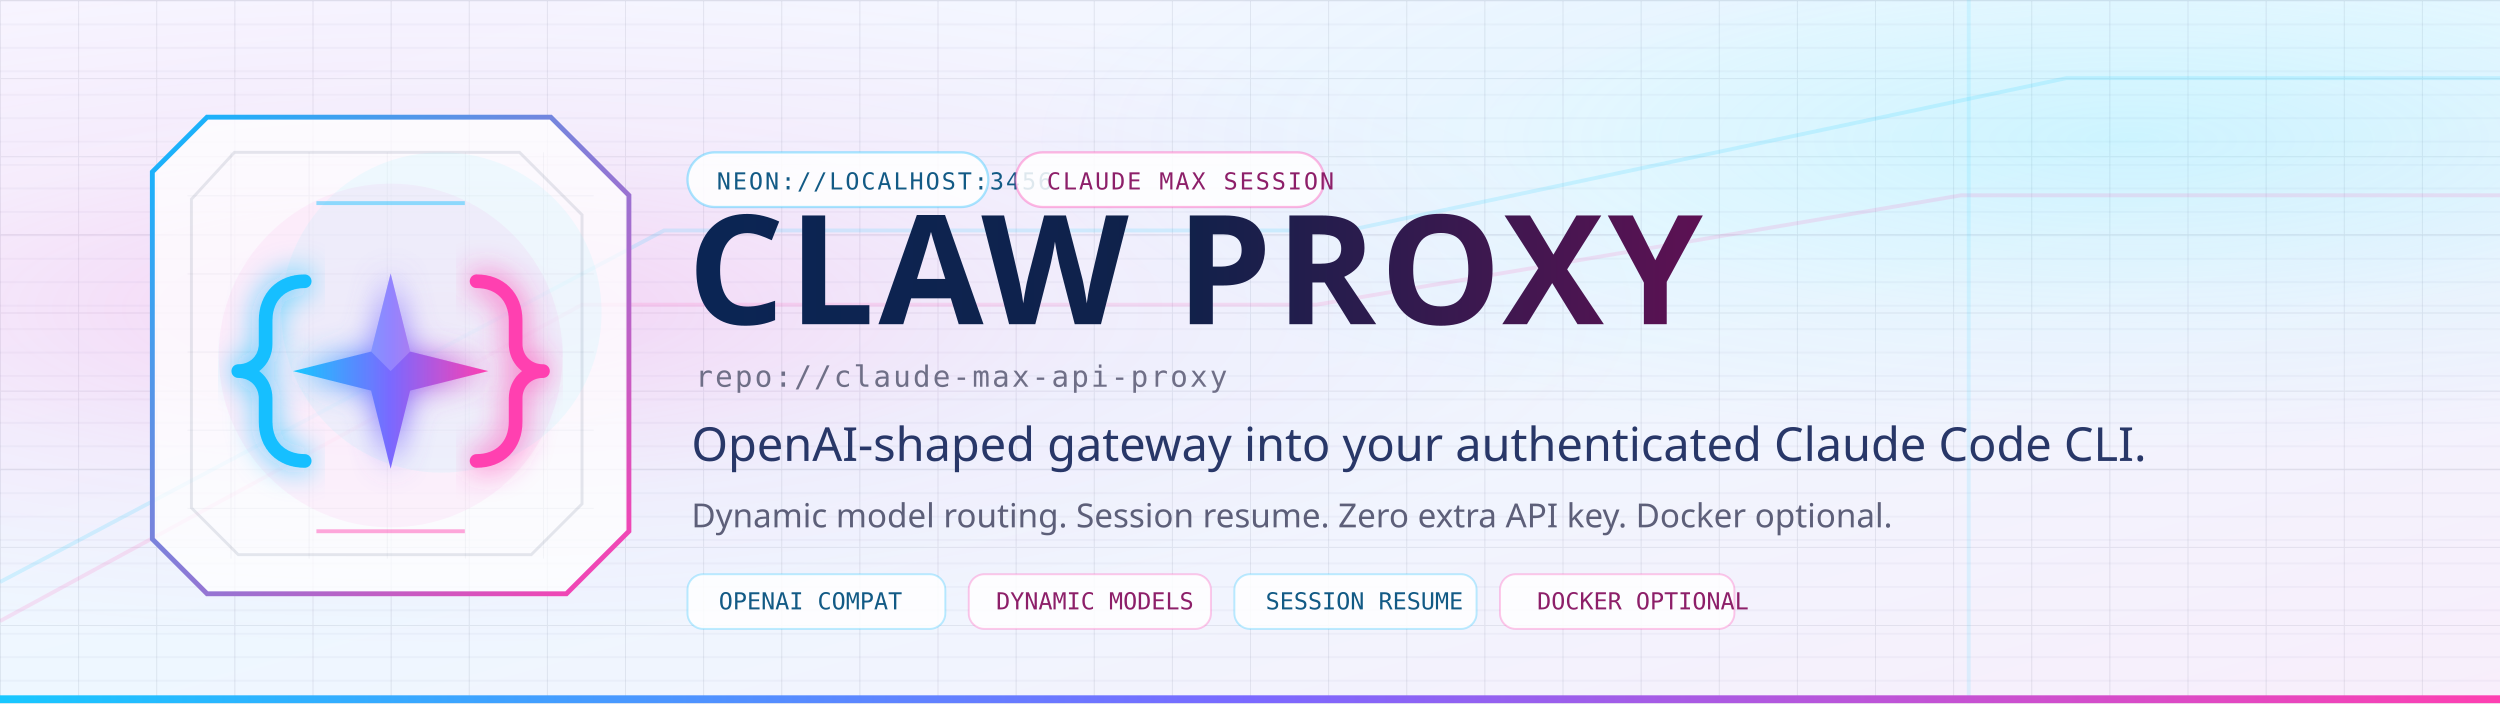
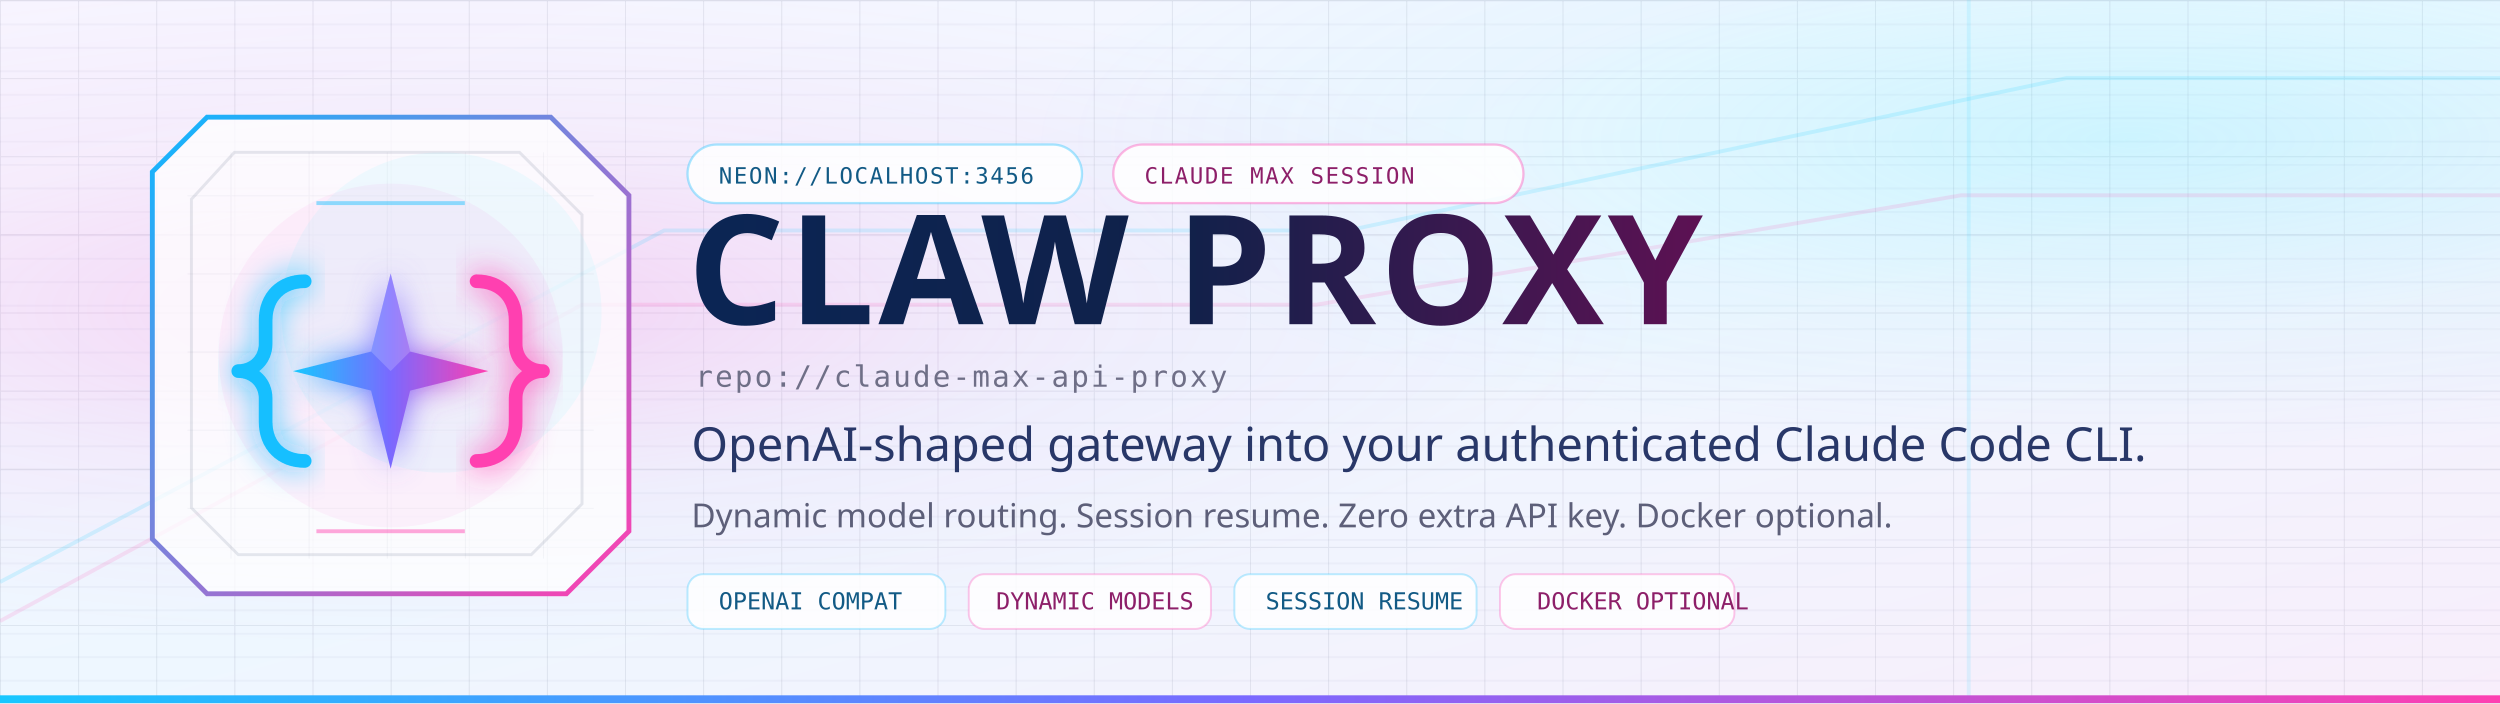
<svg xmlns="http://www.w3.org/2000/svg" width="1280" height="360" viewBox="0 0 1280 360" role="img" aria-label="Claw Proxy banner">
  <defs>
    <linearGradient id="bg" x1="0%" y1="0%" x2="100%" y2="100%">
      <stop offset="0%" stop-color="#f7f5ff" />
      <stop offset="50%" stop-color="#eef7ff" />
      <stop offset="100%" stop-color="#f8eefb" />
    </linearGradient>
    <radialGradient id="pinkGlow" cx="18%" cy="44%" r="48%">
      <stop offset="0%" stop-color="#ff4acb" stop-opacity="0.20" />
      <stop offset="55%" stop-color="#ff4acb" stop-opacity="0.05" />
      <stop offset="100%" stop-color="#ff4acb" stop-opacity="0" />
    </radialGradient>
    <radialGradient id="cyanGlow" cx="85%" cy="20%" r="44%">
      <stop offset="0%" stop-color="#35e9ff" stop-opacity="0.18" />
      <stop offset="58%" stop-color="#35e9ff" stop-opacity="0.05" />
      <stop offset="100%" stop-color="#35e9ff" stop-opacity="0" />
    </radialGradient>
    <linearGradient id="frame" x1="0%" y1="0%" x2="100%" y2="100%">
      <stop offset="0%" stop-color="#0fb8ff" />
      <stop offset="100%" stop-color="#ff3fb0" />
    </linearGradient>
    <linearGradient id="title" x1="0%" y1="0%" x2="100%" y2="0%">
      <stop offset="0%" stop-color="#0b2554" />
      <stop offset="48%" stop-color="#10214a" />
      <stop offset="100%" stop-color="#5d1153" />
    </linearGradient>
    <linearGradient id="accent" x1="0%" y1="0%" x2="100%" y2="0%">
      <stop offset="0%" stop-color="#17c8ff" />
      <stop offset="50%" stop-color="#7a69ff" />
      <stop offset="100%" stop-color="#ff3fb0" />
    </linearGradient>
    <pattern id="grid" x="0" y="0" width="40" height="40" patternUnits="userSpaceOnUse">
      <path d="M 40 0 L 0 0 0 40" fill="none" stroke="#10214a" stroke-opacity="0.08" stroke-width="1" />
    </pattern>
    <pattern id="scan" x="0" y="0" width="12" height="12" patternUnits="userSpaceOnUse">
      <rect x="0" y="0" width="12" height="1" fill="#10214a" fill-opacity="0.03" />
    </pattern>
    <filter id="softGlow" x="-30%" y="-30%" width="160%" height="160%">
      <feGaussianBlur stdDeviation="8" result="blur" />
      <feMerge>
        <feMergeNode in="blur" />
        <feMergeNode in="SourceGraphic" />
      </feMerge>
    </filter>
  </defs>
  <rect width="1280" height="360" fill="url(#bg)" />
  <rect width="1280" height="360" fill="url(#grid)" />
  <rect width="1280" height="360" fill="url(#scan)" />
  <rect width="1280" height="360" fill="url(#pinkGlow)" />
  <rect width="1280" height="360" fill="url(#cyanGlow)" />
  <path d="M0 298 L340 118 L690 118 L1058 40 L1280 40" stroke="#1ac8ff" stroke-opacity="0.16" stroke-width="2" fill="none" />
  <path d="M0 318 L298 156 L674 156 L1004 100 L1280 100" stroke="#ff3fb0" stroke-opacity="0.13" stroke-width="2" fill="none" />
  <path d="M1008 0 L1008 360" stroke="#1ac8ff" stroke-opacity="0.12" stroke-width="2" />
  <g transform="translate(78 60)">
    <path d="M28 0 H204 L244 40 V212 L212 244 H28 L0 216 V28 Z" fill="#ffffff" fill-opacity="0.74" stroke="url(#frame)" stroke-width="2.5" />
    <path d="M42 18 H188 L220 50 V198 L194 224 H44 L20 200 V42 Z" fill="none" stroke="#10214a" stroke-opacity="0.10" stroke-width="1.5" />
    <rect x="18" y="18" width="208" height="208" fill="url(#grid)" opacity="0.45" />
    <circle cx="122" cy="122" r="88" fill="#ff4acb" fill-opacity="0.06" />
    <circle cx="148" cy="100" r="82" fill="#35e9ff" fill-opacity="0.07" />
    <path d="M78 84              C66 84 58 92 58 104              L58 116              C58 124 52 130 44 130              C52 130 58 136 58 144              L58 156              C58 168 66 176 78 176" fill="none" stroke="#14bfff" stroke-width="7" stroke-linecap="round" stroke-linejoin="round" filter="url(#softGlow)" />
    <path d="M166 84              C178 84 186 92 186 104              L186 116              C186 124 192 130 200 130              C192 130 186 136 186 144              L186 156              C186 168 178 176 166 176" fill="none" stroke="#ff3fb0" stroke-width="7" stroke-linecap="round" stroke-linejoin="round" filter="url(#softGlow)" />
    <g transform="translate(122 130)" filter="url(#softGlow)">
      <path d="M0,-50 L10,-10 L50,0 L10,10 L0,50 L-10,10 L-50,0 L-10,-10 Z" fill="url(#accent)" />
      <path d="M0,-50 L10,-10 L0,0 L-10,-10 Z" fill="#ffffff" fill-opacity="0.18" />
    </g>
    <path d="M84 44 L160 44" stroke="#14bfff" stroke-opacity="0.45" stroke-width="2" />
    <path d="M84 212 L160 212" stroke="#ff3fb0" stroke-opacity="0.45" stroke-width="2" />
  </g>
  <g transform="translate(352 0)">
-     <g transform="translate(0 78)">
-       <rect x="0" y="0" width="154" height="28" rx="14" fill="#ffffff" fill-opacity="0.86" stroke="#14bfff" stroke-opacity="0.36" stroke-width="1.2" />
-       <text x="15" y="19" font-family="ui-monospace, Menlo, Monaco, monospace" font-size="12" fill="#125a85" letter-spacing="1">NEON://LOCALHOST:3456</text>
+     <g transform="translate(0 74)">
+       <rect x="0" y="0" width="202" height="30" rx="15" fill="#ffffff" fill-opacity="0.86" stroke="#14bfff" stroke-opacity="0.36" stroke-width="1.2" />
+       <text x="16" y="20" font-family="ui-monospace, Menlo, Monaco, monospace" font-size="11.5" fill="#125a85" letter-spacing="0.8">NEON://LOCALHOST:3456</text>
    </g>
-     <g transform="translate(168 78)">
-       <rect x="0" y="0" width="158" height="28" rx="14" fill="#ffffff" fill-opacity="0.86" stroke="#ff3fb0" stroke-opacity="0.36" stroke-width="1.2" />
-       <text x="16" y="19" font-family="ui-monospace, Menlo, Monaco, monospace" font-size="12" fill="#8d1f69" letter-spacing="1">CLAUDE MAX SESSION</text>
+     <g transform="translate(218 74)">
+       <rect x="0" y="0" width="210" height="30" rx="15" fill="#ffffff" fill-opacity="0.86" stroke="#ff3fb0" stroke-opacity="0.36" stroke-width="1.2" />
+       <text x="16" y="20" font-family="ui-monospace, Menlo, Monaco, monospace" font-size="11.5" fill="#8d1f69" letter-spacing="0.8">CLAUDE MAX SESSION</text>
    </g>
    <text x="0" y="166" font-family="ui-sans-serif, 'Segoe UI', sans-serif" font-size="78" font-weight="800" letter-spacing="2" fill="url(#title)">CLAW PROXY</text>
    <text x="4" y="198" font-family="ui-monospace, Menlo, Monaco, monospace" font-size="15" fill="#6f6f87" letter-spacing="1.1">repo://claude-max-api-proxy</text>
    <text x="2" y="236" font-family="ui-sans-serif, 'Segoe UI', sans-serif" font-size="24" fill="#283768">OpenAI-shaped gateway into your authenticated Claude Code CLI.</text>
    <text x="2" y="270" font-family="ui-sans-serif, 'Segoe UI', sans-serif" font-size="17" fill="#5d5f79">Dynamic model routing. Session resume. Zero extra API key. Docker optional.</text>
    <g transform="translate(0 294)" font-family="ui-monospace, Menlo, Monaco, monospace" font-size="12">
      <g>
        <rect x="0" y="0" width="132" height="28" rx="8" fill="#ffffff" fill-opacity="0.84" stroke="#14bfff" stroke-opacity="0.28" stroke-width="1" />
        <text x="16" y="18" fill="#125a85">OPENAI COMPAT</text>
      </g>
      <g transform="translate(144 0)">
        <rect x="0" y="0" width="124" height="28" rx="8" fill="#ffffff" fill-opacity="0.84" stroke="#ff3fb0" stroke-opacity="0.28" stroke-width="1" />
        <text x="14" y="18" fill="#8d1f69">DYNAMIC MODELS</text>
      </g>
      <g transform="translate(280 0)">
        <rect x="0" y="0" width="124" height="28" rx="8" fill="#ffffff" fill-opacity="0.84" stroke="#14bfff" stroke-opacity="0.28" stroke-width="1" />
        <text x="16" y="18" fill="#125a85">SESSION RESUME</text>
      </g>
      <g transform="translate(416 0)">
        <rect x="0" y="0" width="120" height="28" rx="8" fill="#ffffff" fill-opacity="0.84" stroke="#ff3fb0" stroke-opacity="0.28" stroke-width="1" />
        <text x="19" y="18" fill="#8d1f69">DOCKER OPTIONAL</text>
      </g>
    </g>
  </g>
  <rect x="0" y="356" width="1280" height="4" fill="url(#accent)" />
</svg>
